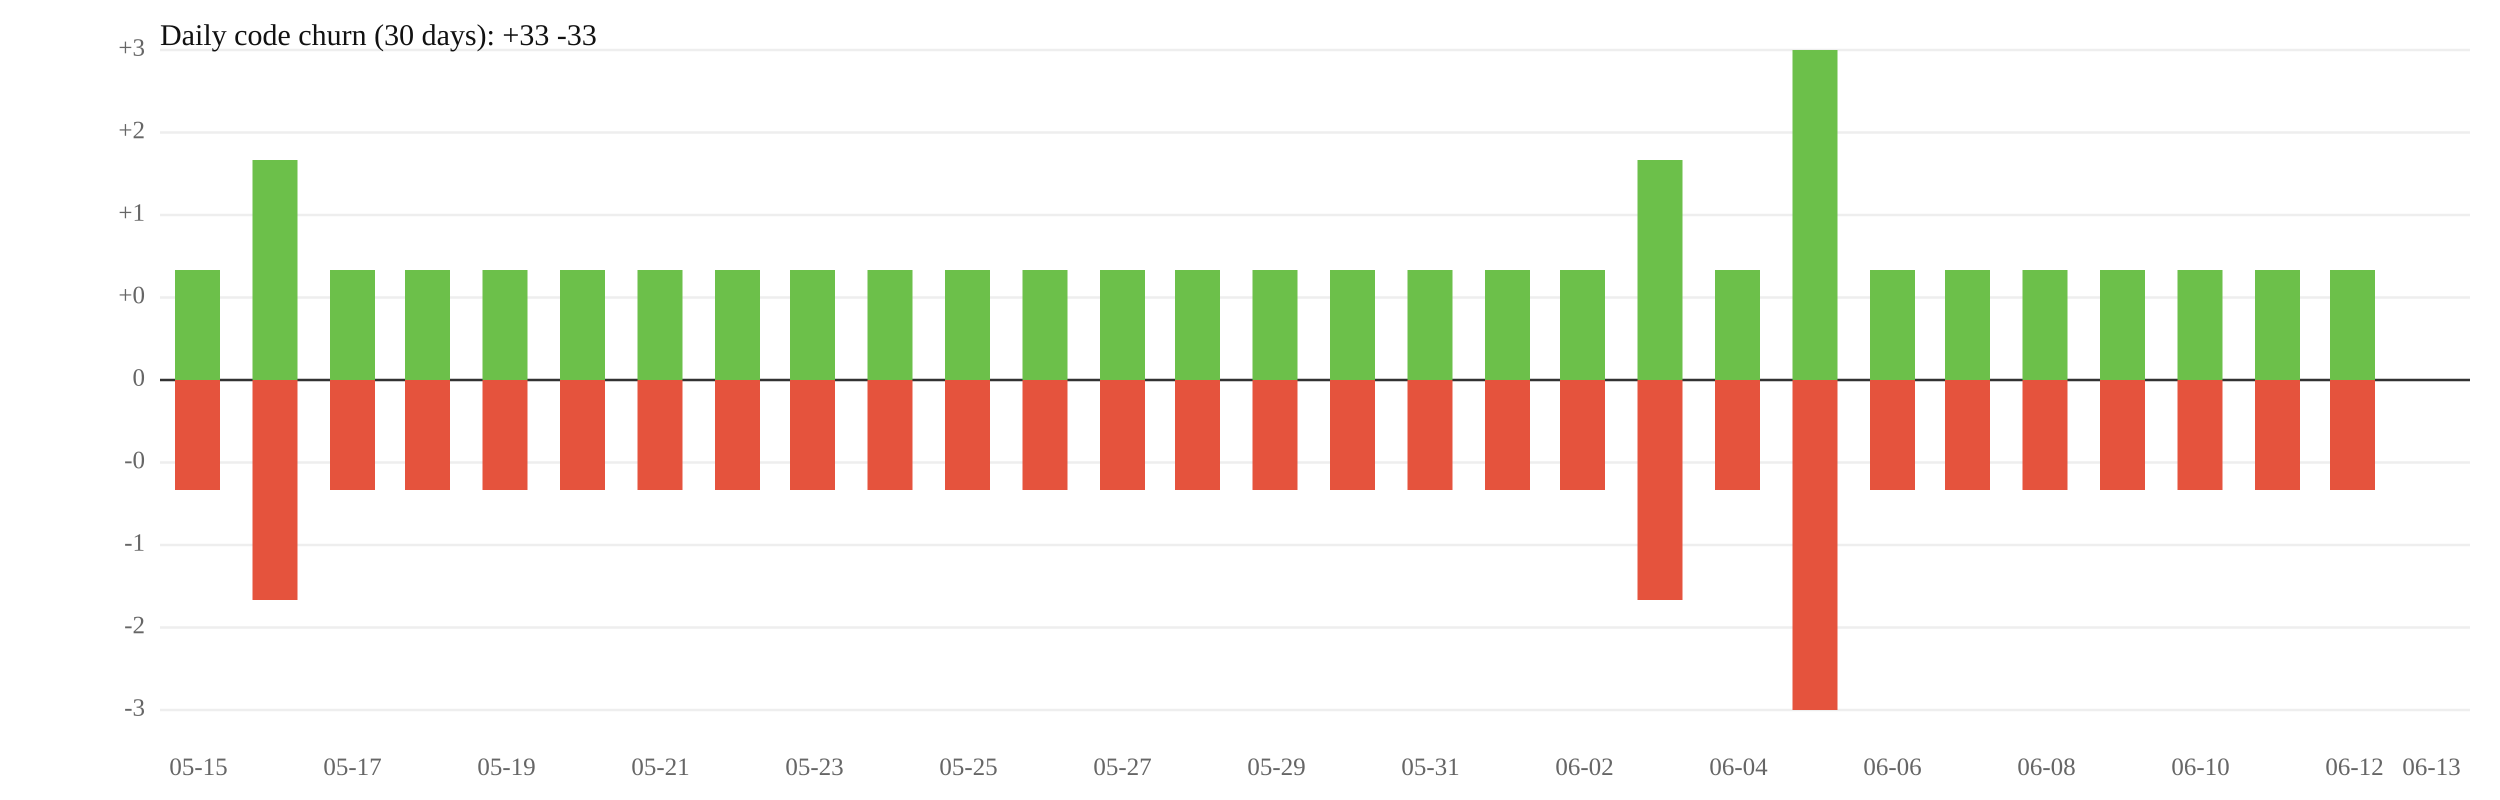
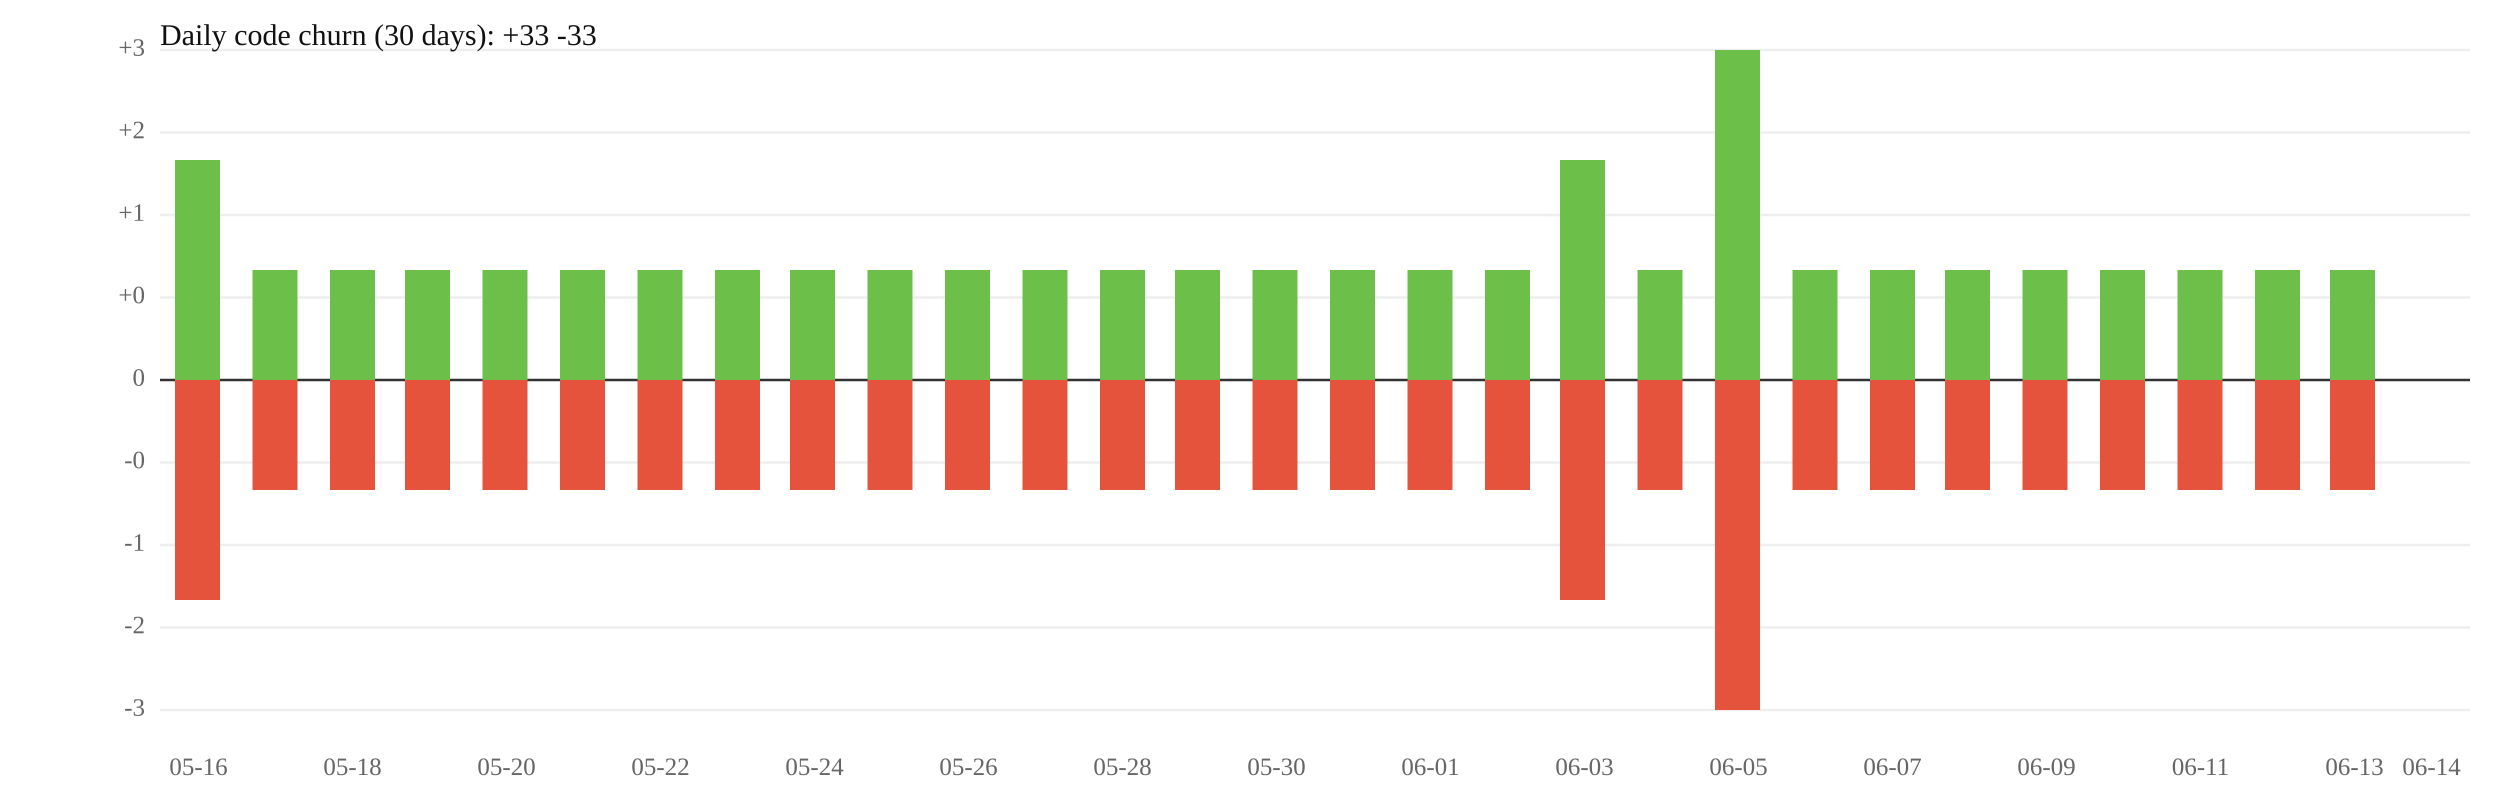
<svg xmlns="http://www.w3.org/2000/svg" width="1000" height="320" viewBox="0 0 1000 320">
  <rect width="100%" height="100%" fill="white" />
  <line x1="64" y1="119" x2="988" y2="119" stroke="#eee" />
  <line x1="64" y1="185" x2="988" y2="185" stroke="#eee" />
  <text x="58" y="119" font-size="10" text-anchor="end" dominant-baseline="middle" fill="#666">+0</text>
  <text x="58" y="185" font-size="10" text-anchor="end" dominant-baseline="middle" fill="#666">-0</text>
  <line x1="64" y1="86" x2="988" y2="86" stroke="#eee" />
  <line x1="64" y1="218" x2="988" y2="218" stroke="#eee" />
  <text x="58" y="86" font-size="10" text-anchor="end" dominant-baseline="middle" fill="#666">+1</text>
  <text x="58" y="218" font-size="10" text-anchor="end" dominant-baseline="middle" fill="#666">-1</text>
  <line x1="64" y1="53" x2="988" y2="53" stroke="#eee" />
  <line x1="64" y1="251" x2="988" y2="251" stroke="#eee" />
  <text x="58" y="53" font-size="10" text-anchor="end" dominant-baseline="middle" fill="#666">+2</text>
  <text x="58" y="251" font-size="10" text-anchor="end" dominant-baseline="middle" fill="#666">-2</text>
  <line x1="64" y1="20" x2="988" y2="20" stroke="#eee" />
  <line x1="64" y1="284" x2="988" y2="284" stroke="#eee" />
  <text x="58" y="20" font-size="10" text-anchor="end" dominant-baseline="middle" fill="#666">+3</text>
  <text x="58" y="284" font-size="10" text-anchor="end" dominant-baseline="middle" fill="#666">-3</text>
  <line x1="64" y1="152" x2="988" y2="152" stroke="#333" />
  <text x="58" y="152" font-size="10" text-anchor="end" dominant-baseline="middle" fill="#666">0</text>
-   <rect x="70" y="108" width="18" height="44" fill="#6cc04a" />
-   <rect x="70" y="152" width="18" height="44" fill="#e5533d" />
-   <rect x="101" y="64" width="18" height="88" fill="#6cc04a" />
-   <rect x="101" y="152" width="18" height="88" fill="#e5533d" />
+   <rect x="70" y="64" width="18" height="88" fill="#6cc04a" />
+   <rect x="70" y="152" width="18" height="88" fill="#e5533d" />
+   <rect x="101" y="108" width="18" height="44" fill="#6cc04a" />
+   <rect x="101" y="152" width="18" height="44" fill="#e5533d" />
  <rect x="132" y="108" width="18" height="44" fill="#6cc04a" />
  <rect x="132" y="152" width="18" height="44" fill="#e5533d" />
  <rect x="162" y="108" width="18" height="44" fill="#6cc04a" />
  <rect x="162" y="152" width="18" height="44" fill="#e5533d" />
  <rect x="193" y="108" width="18" height="44" fill="#6cc04a" />
  <rect x="193" y="152" width="18" height="44" fill="#e5533d" />
  <rect x="224" y="108" width="18" height="44" fill="#6cc04a" />
  <rect x="224" y="152" width="18" height="44" fill="#e5533d" />
  <rect x="255" y="108" width="18" height="44" fill="#6cc04a" />
  <rect x="255" y="152" width="18" height="44" fill="#e5533d" />
  <rect x="286" y="108" width="18" height="44" fill="#6cc04a" />
  <rect x="286" y="152" width="18" height="44" fill="#e5533d" />
  <rect x="316" y="108" width="18" height="44" fill="#6cc04a" />
  <rect x="316" y="152" width="18" height="44" fill="#e5533d" />
  <rect x="347" y="108" width="18" height="44" fill="#6cc04a" />
  <rect x="347" y="152" width="18" height="44" fill="#e5533d" />
  <rect x="378" y="108" width="18" height="44" fill="#6cc04a" />
  <rect x="378" y="152" width="18" height="44" fill="#e5533d" />
  <rect x="409" y="108" width="18" height="44" fill="#6cc04a" />
  <rect x="409" y="152" width="18" height="44" fill="#e5533d" />
  <rect x="440" y="108" width="18" height="44" fill="#6cc04a" />
  <rect x="440" y="152" width="18" height="44" fill="#e5533d" />
  <rect x="470" y="108" width="18" height="44" fill="#6cc04a" />
  <rect x="470" y="152" width="18" height="44" fill="#e5533d" />
  <rect x="501" y="108" width="18" height="44" fill="#6cc04a" />
  <rect x="501" y="152" width="18" height="44" fill="#e5533d" />
  <rect x="532" y="108" width="18" height="44" fill="#6cc04a" />
  <rect x="532" y="152" width="18" height="44" fill="#e5533d" />
  <rect x="563" y="108" width="18" height="44" fill="#6cc04a" />
  <rect x="563" y="152" width="18" height="44" fill="#e5533d" />
  <rect x="594" y="108" width="18" height="44" fill="#6cc04a" />
  <rect x="594" y="152" width="18" height="44" fill="#e5533d" />
-   <rect x="624" y="108" width="18" height="44" fill="#6cc04a" />
-   <rect x="624" y="152" width="18" height="44" fill="#e5533d" />
-   <rect x="655" y="64" width="18" height="88" fill="#6cc04a" />
-   <rect x="655" y="152" width="18" height="88" fill="#e5533d" />
-   <rect x="686" y="108" width="18" height="44" fill="#6cc04a" />
-   <rect x="686" y="152" width="18" height="44" fill="#e5533d" />
-   <rect x="717" y="20" width="18" height="132" fill="#6cc04a" />
-   <rect x="717" y="152" width="18" height="132" fill="#e5533d" />
+   <rect x="624" y="64" width="18" height="88" fill="#6cc04a" />
+   <rect x="624" y="152" width="18" height="88" fill="#e5533d" />
+   <rect x="655" y="108" width="18" height="44" fill="#6cc04a" />
+   <rect x="655" y="152" width="18" height="44" fill="#e5533d" />
+   <rect x="686" y="20" width="18" height="132" fill="#6cc04a" />
+   <rect x="686" y="152" width="18" height="132" fill="#e5533d" />
+   <rect x="717" y="108" width="18" height="44" fill="#6cc04a" />
+   <rect x="717" y="152" width="18" height="44" fill="#e5533d" />
  <rect x="748" y="108" width="18" height="44" fill="#6cc04a" />
  <rect x="748" y="152" width="18" height="44" fill="#e5533d" />
  <rect x="778" y="108" width="18" height="44" fill="#6cc04a" />
  <rect x="778" y="152" width="18" height="44" fill="#e5533d" />
  <rect x="809" y="108" width="18" height="44" fill="#6cc04a" />
  <rect x="809" y="152" width="18" height="44" fill="#e5533d" />
  <rect x="840" y="108" width="18" height="44" fill="#6cc04a" />
  <rect x="840" y="152" width="18" height="44" fill="#e5533d" />
  <rect x="871" y="108" width="18" height="44" fill="#6cc04a" />
  <rect x="871" y="152" width="18" height="44" fill="#e5533d" />
  <rect x="902" y="108" width="18" height="44" fill="#6cc04a" />
  <rect x="902" y="152" width="18" height="44" fill="#e5533d" />
  <rect x="932" y="108" width="18" height="44" fill="#6cc04a" />
  <rect x="932" y="152" width="18" height="44" fill="#e5533d" />
-   <text x="79.4" y="310" font-size="10" text-anchor="middle" fill="#666">05-15</text>
-   <text x="141.0" y="310" font-size="10" text-anchor="middle" fill="#666">05-17</text>
-   <text x="202.6" y="310" font-size="10" text-anchor="middle" fill="#666">05-19</text>
-   <text x="264.2" y="310" font-size="10" text-anchor="middle" fill="#666">05-21</text>
-   <text x="325.8" y="310" font-size="10" text-anchor="middle" fill="#666">05-23</text>
-   <text x="387.4" y="310" font-size="10" text-anchor="middle" fill="#666">05-25</text>
-   <text x="449.0" y="310" font-size="10" text-anchor="middle" fill="#666">05-27</text>
-   <text x="510.6" y="310" font-size="10" text-anchor="middle" fill="#666">05-29</text>
-   <text x="572.2" y="310" font-size="10" text-anchor="middle" fill="#666">05-31</text>
-   <text x="633.8" y="310" font-size="10" text-anchor="middle" fill="#666">06-02</text>
-   <text x="695.4" y="310" font-size="10" text-anchor="middle" fill="#666">06-04</text>
-   <text x="757.0" y="310" font-size="10" text-anchor="middle" fill="#666">06-06</text>
-   <text x="818.6" y="310" font-size="10" text-anchor="middle" fill="#666">06-08</text>
-   <text x="880.2" y="310" font-size="10" text-anchor="middle" fill="#666">06-10</text>
-   <text x="941.8" y="310" font-size="10" text-anchor="middle" fill="#666">06-12</text>
-   <text x="972.6" y="310" font-size="10" text-anchor="middle" fill="#666">06-13</text>
+   <text x="79.4" y="310" font-size="10" text-anchor="middle" fill="#666">05-16</text>
+   <text x="141.0" y="310" font-size="10" text-anchor="middle" fill="#666">05-18</text>
+   <text x="202.6" y="310" font-size="10" text-anchor="middle" fill="#666">05-20</text>
+   <text x="264.2" y="310" font-size="10" text-anchor="middle" fill="#666">05-22</text>
+   <text x="325.8" y="310" font-size="10" text-anchor="middle" fill="#666">05-24</text>
+   <text x="387.4" y="310" font-size="10" text-anchor="middle" fill="#666">05-26</text>
+   <text x="449.0" y="310" font-size="10" text-anchor="middle" fill="#666">05-28</text>
+   <text x="510.6" y="310" font-size="10" text-anchor="middle" fill="#666">05-30</text>
+   <text x="572.2" y="310" font-size="10" text-anchor="middle" fill="#666">06-01</text>
+   <text x="633.8" y="310" font-size="10" text-anchor="middle" fill="#666">06-03</text>
+   <text x="695.4" y="310" font-size="10" text-anchor="middle" fill="#666">06-05</text>
+   <text x="757.0" y="310" font-size="10" text-anchor="middle" fill="#666">06-07</text>
+   <text x="818.6" y="310" font-size="10" text-anchor="middle" fill="#666">06-09</text>
+   <text x="880.2" y="310" font-size="10" text-anchor="middle" fill="#666">06-11</text>
+   <text x="941.8" y="310" font-size="10" text-anchor="middle" fill="#666">06-13</text>
+   <text x="972.6" y="310" font-size="10" text-anchor="middle" fill="#666">06-14</text>
  <text x="64" y="18" font-size="12" fill="#111">Daily code churn (30 days): +33  -33</text>
</svg>
